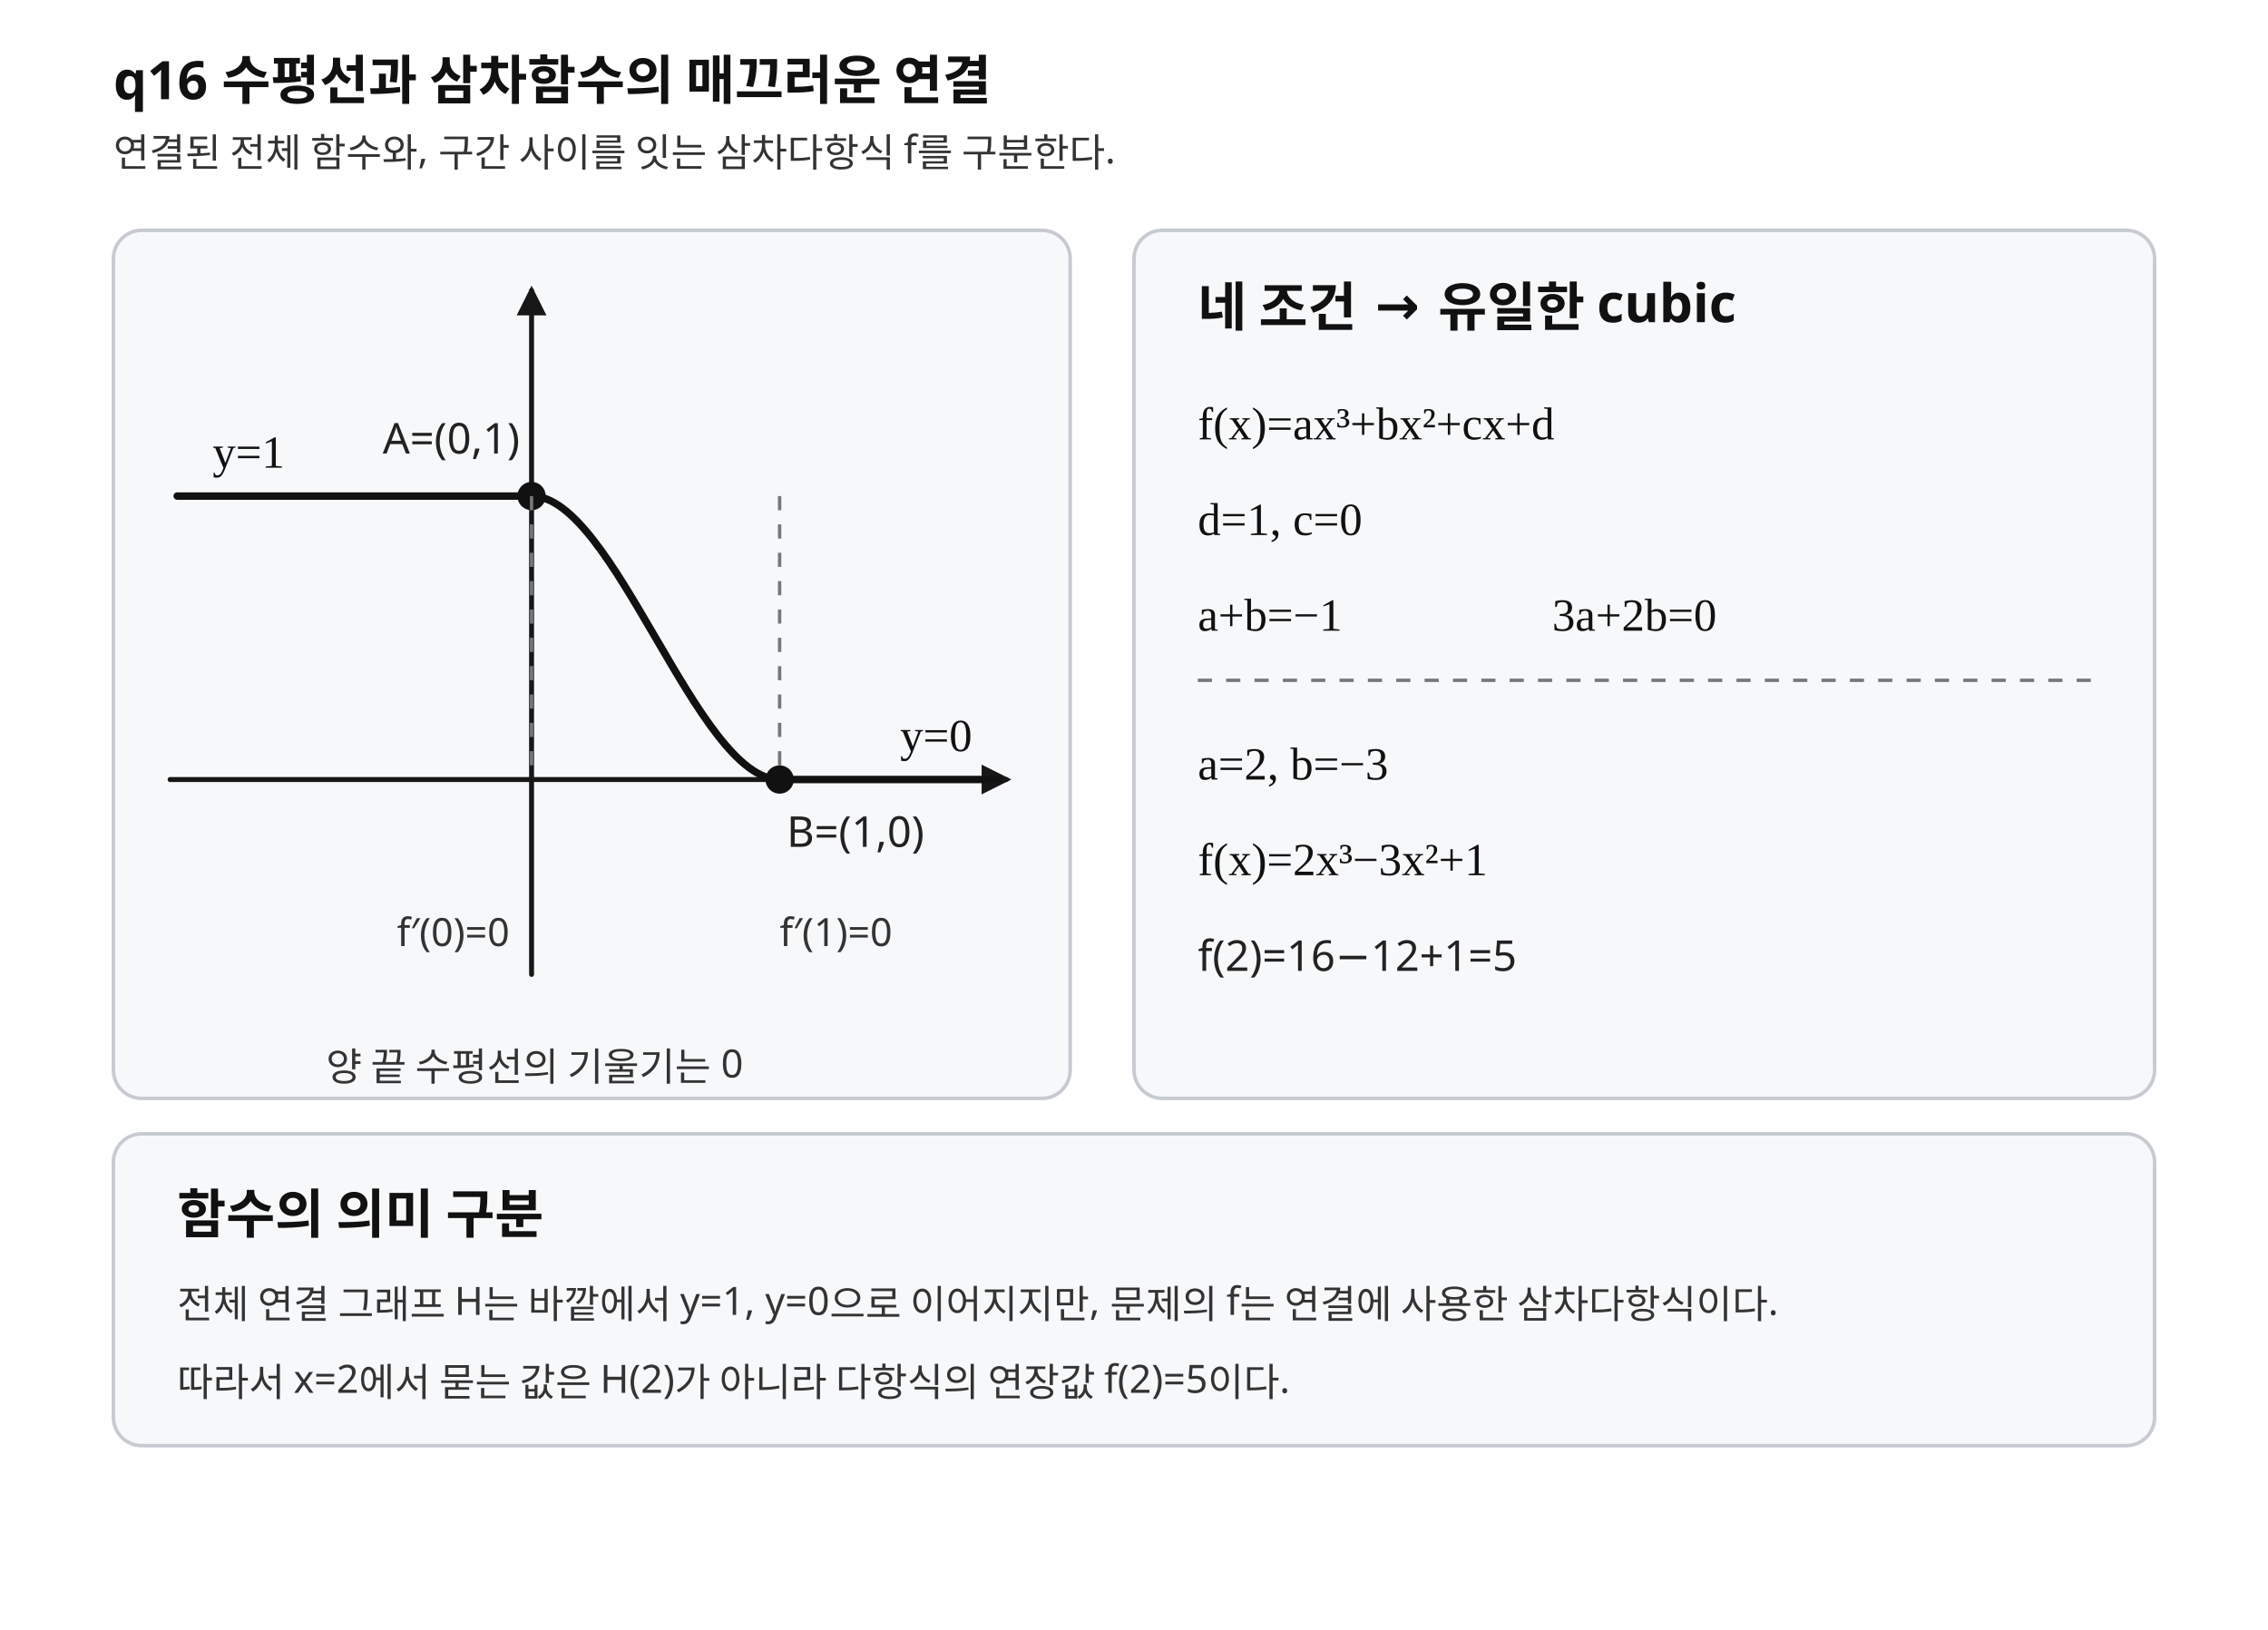
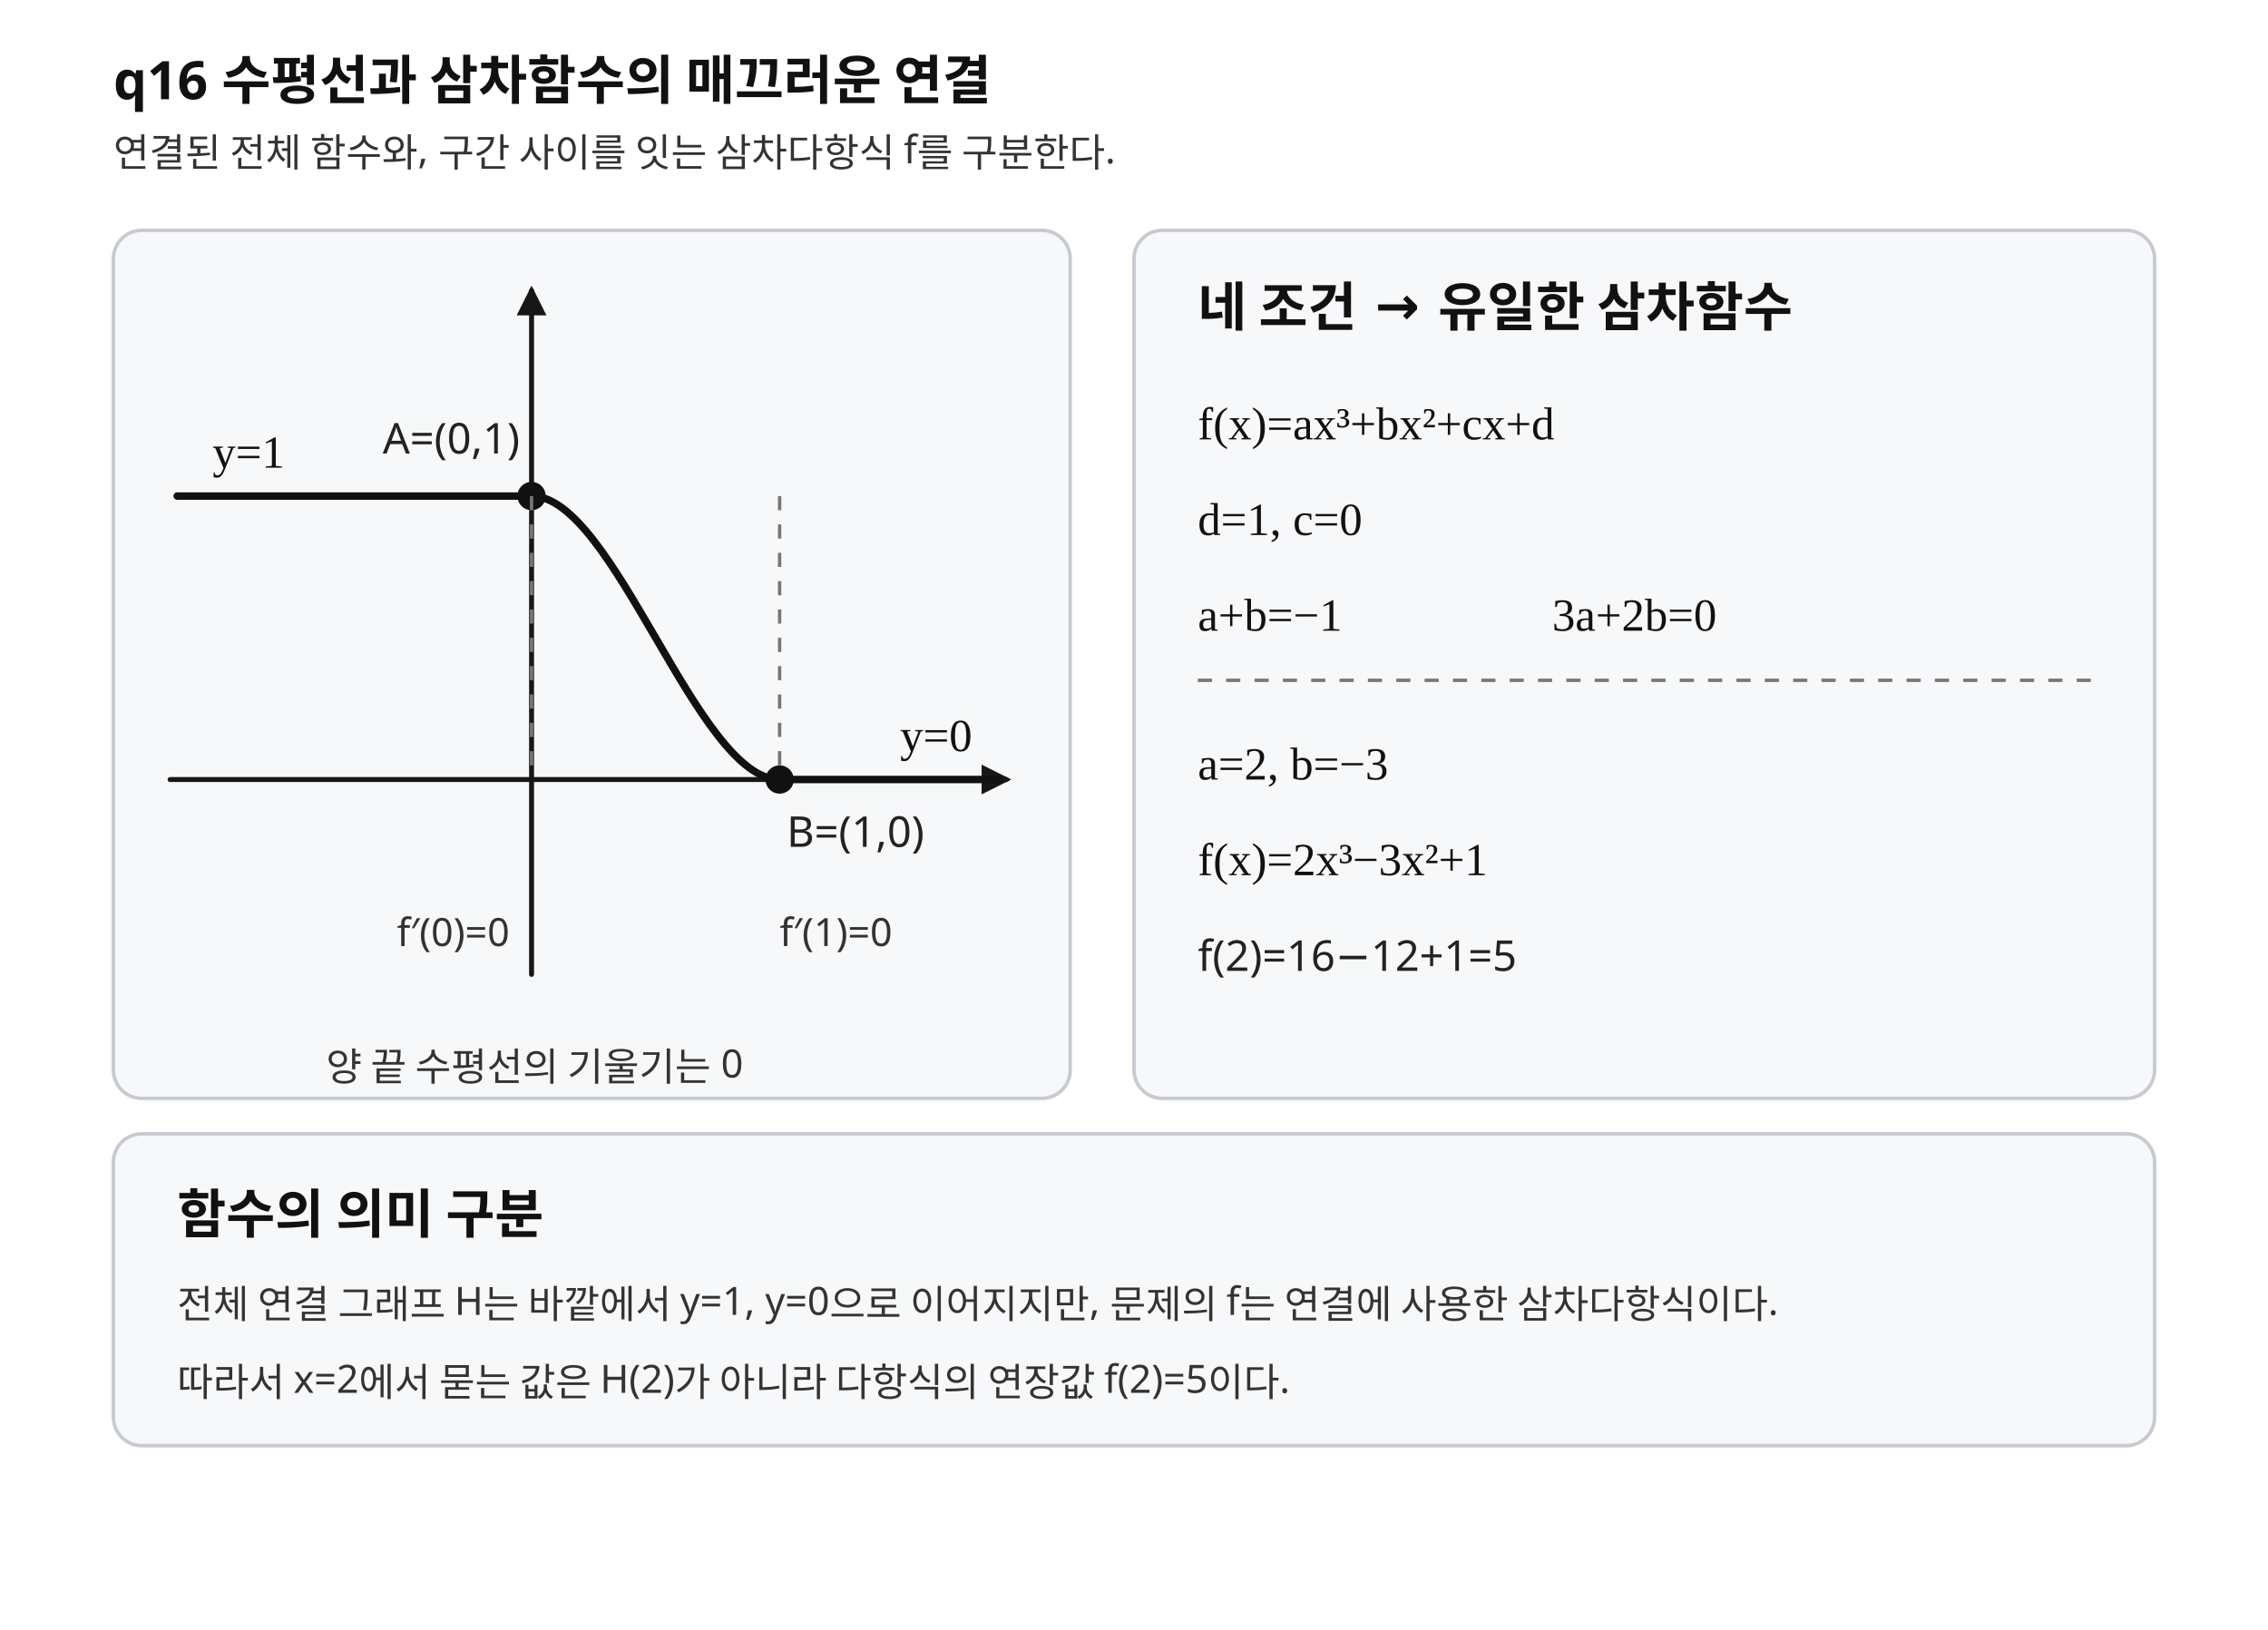
<svg xmlns="http://www.w3.org/2000/svg" width="640" height="460" viewBox="0 0 640 460" preserveAspectRatio="xMidYMid meet" role="img" aria-labelledby="title desc">
  <style>
    .background{fill:#fff}
    .axis{stroke:#171717;stroke-width:1.4;fill:none;stroke-linecap:round;stroke-linejoin:round}
    .curve{stroke:#111;stroke-width:2.1;fill:none;stroke-linecap:round;stroke-linejoin:round}
    .guide{stroke:#777;stroke-width:.95;stroke-dasharray:4 4;fill:none}
    .point{stroke:#111;stroke-width:1;fill:#111}
    .panel{fill:#f7f8fa;stroke:#c7cbd1;stroke-width:1}
    .title{font-family:"Noto Sans KR","Pretendard","Malgun Gothic",sans-serif;font-size:15px;font-weight:700;fill:#111}
    .label{font-family:"Noto Sans KR","Pretendard","Malgun Gothic",sans-serif;font-size:12px;fill:#222}
    .small{font-family:"Noto Sans KR","Pretendard","Malgun Gothic",sans-serif;font-size:11px;fill:#333}
    .math{font-family:"STIX Two Math","Cambria Math","Times New Roman",serif;font-size:13px;fill:#111}
  </style>
  <defs>
    <marker id="axis-arrow" markerWidth="6" markerHeight="6" refX="5" refY="3" orient="auto" markerUnits="strokeWidth">
      <path d="M0,0 L6,3 L0,6 Z" fill="#171717" />
    </marker>
  </defs>
  <rect class="background" x="0" y="0" width="640" height="460" />
  <text class="title" x="32" y="28">q16  수평선과 삼차함수의 매끄러운 연결</text>
  <text class="small" x="32" y="47">연결된 전체 함수와, 구간 사이를 잇는 삼차다항식 f를 구분한다.</text>
  <g aria-label="joined graph">
    <rect class="panel" x="32" y="65" width="270" height="245" rx="8" />
    <line class="axis" x1="48" y1="220" x2="284" y2="220" marker-end="url(#axis-arrow)" />
    <line class="axis" x1="150" y1="275" x2="150" y2="82" marker-end="url(#axis-arrow)" />
    <line class="curve" x1="50" y1="140" x2="150" y2="140" />
    <path class="curve" d="M150 140 C173.333 140 196.667 220 220 220" />
    <line class="curve" x1="220" y1="220" x2="282" y2="220" />
    <circle class="point" cx="150" cy="140" r="3.5" fill="#111" />
    <circle class="point" cx="220" cy="220" r="3.5" fill="#111" />
    <line class="guide" x1="150" y1="140" x2="150" y2="220" />
    <line class="guide" x1="220" y1="140" x2="220" y2="220" />
    <text class="math" x="60" y="132">y=1</text>
    <text class="math" x="254" y="212">y=0</text>
    <text class="label" x="108" y="128">A=(0,1)</text>
    <text class="label" x="222" y="239">B=(1,0)</text>
    <text class="small" x="112" y="267">f′(0)=0</text>
    <text class="small" x="220" y="267">f′(1)=0</text>
    <text class="small" x="92" y="305">양 끝 수평선의 기울기는 0</text>
  </g>
  <g aria-label="coefficient derivation">
    <rect class="panel" x="320" y="65" width="288" height="245" rx="8" />
-     <text class="title" x="338" y="92">네 조건 → 유일한 cubic</text>
+     <text class="title" x="338" y="92">네 조건 → 유일한 삼차함수</text>
    <text class="math" x="338" y="124">f(x)=ax³+bx²+cx+d</text>
    <text class="math" x="338" y="151">d=1,  c=0</text>
    <text class="math" x="338" y="178">a+b=−1</text>
    <text class="math" x="438" y="178">3a+2b=0</text>
    <line class="guide" x1="338" y1="192" x2="590" y2="192" />
    <text class="math" x="338" y="220">a=2,  b=−3</text>
    <text class="math" x="338" y="247">f(x)=2x³−3x²+1</text>
    <text class="label" x="338" y="274">f(2)=16−12+1=5</text>
  </g>
  <g aria-label="meaning panel">
    <rect class="panel" x="32" y="320" width="576" height="88" rx="8" />
    <text class="title" x="50" y="348">함수의 의미 구분</text>
    <text class="small" x="50" y="372">전체 연결 그래프 H는 바깥에서 y=1, y=0으로 이어지지만, 문제의 f는 연결에 사용한 삼차다항식이다.</text>
    <text class="small" x="50" y="394">따라서 x=2에서 묻는 값은 H(2)가 아니라 다항식의 연장값 f(2)=5이다.</text>
  </g>
</svg>
